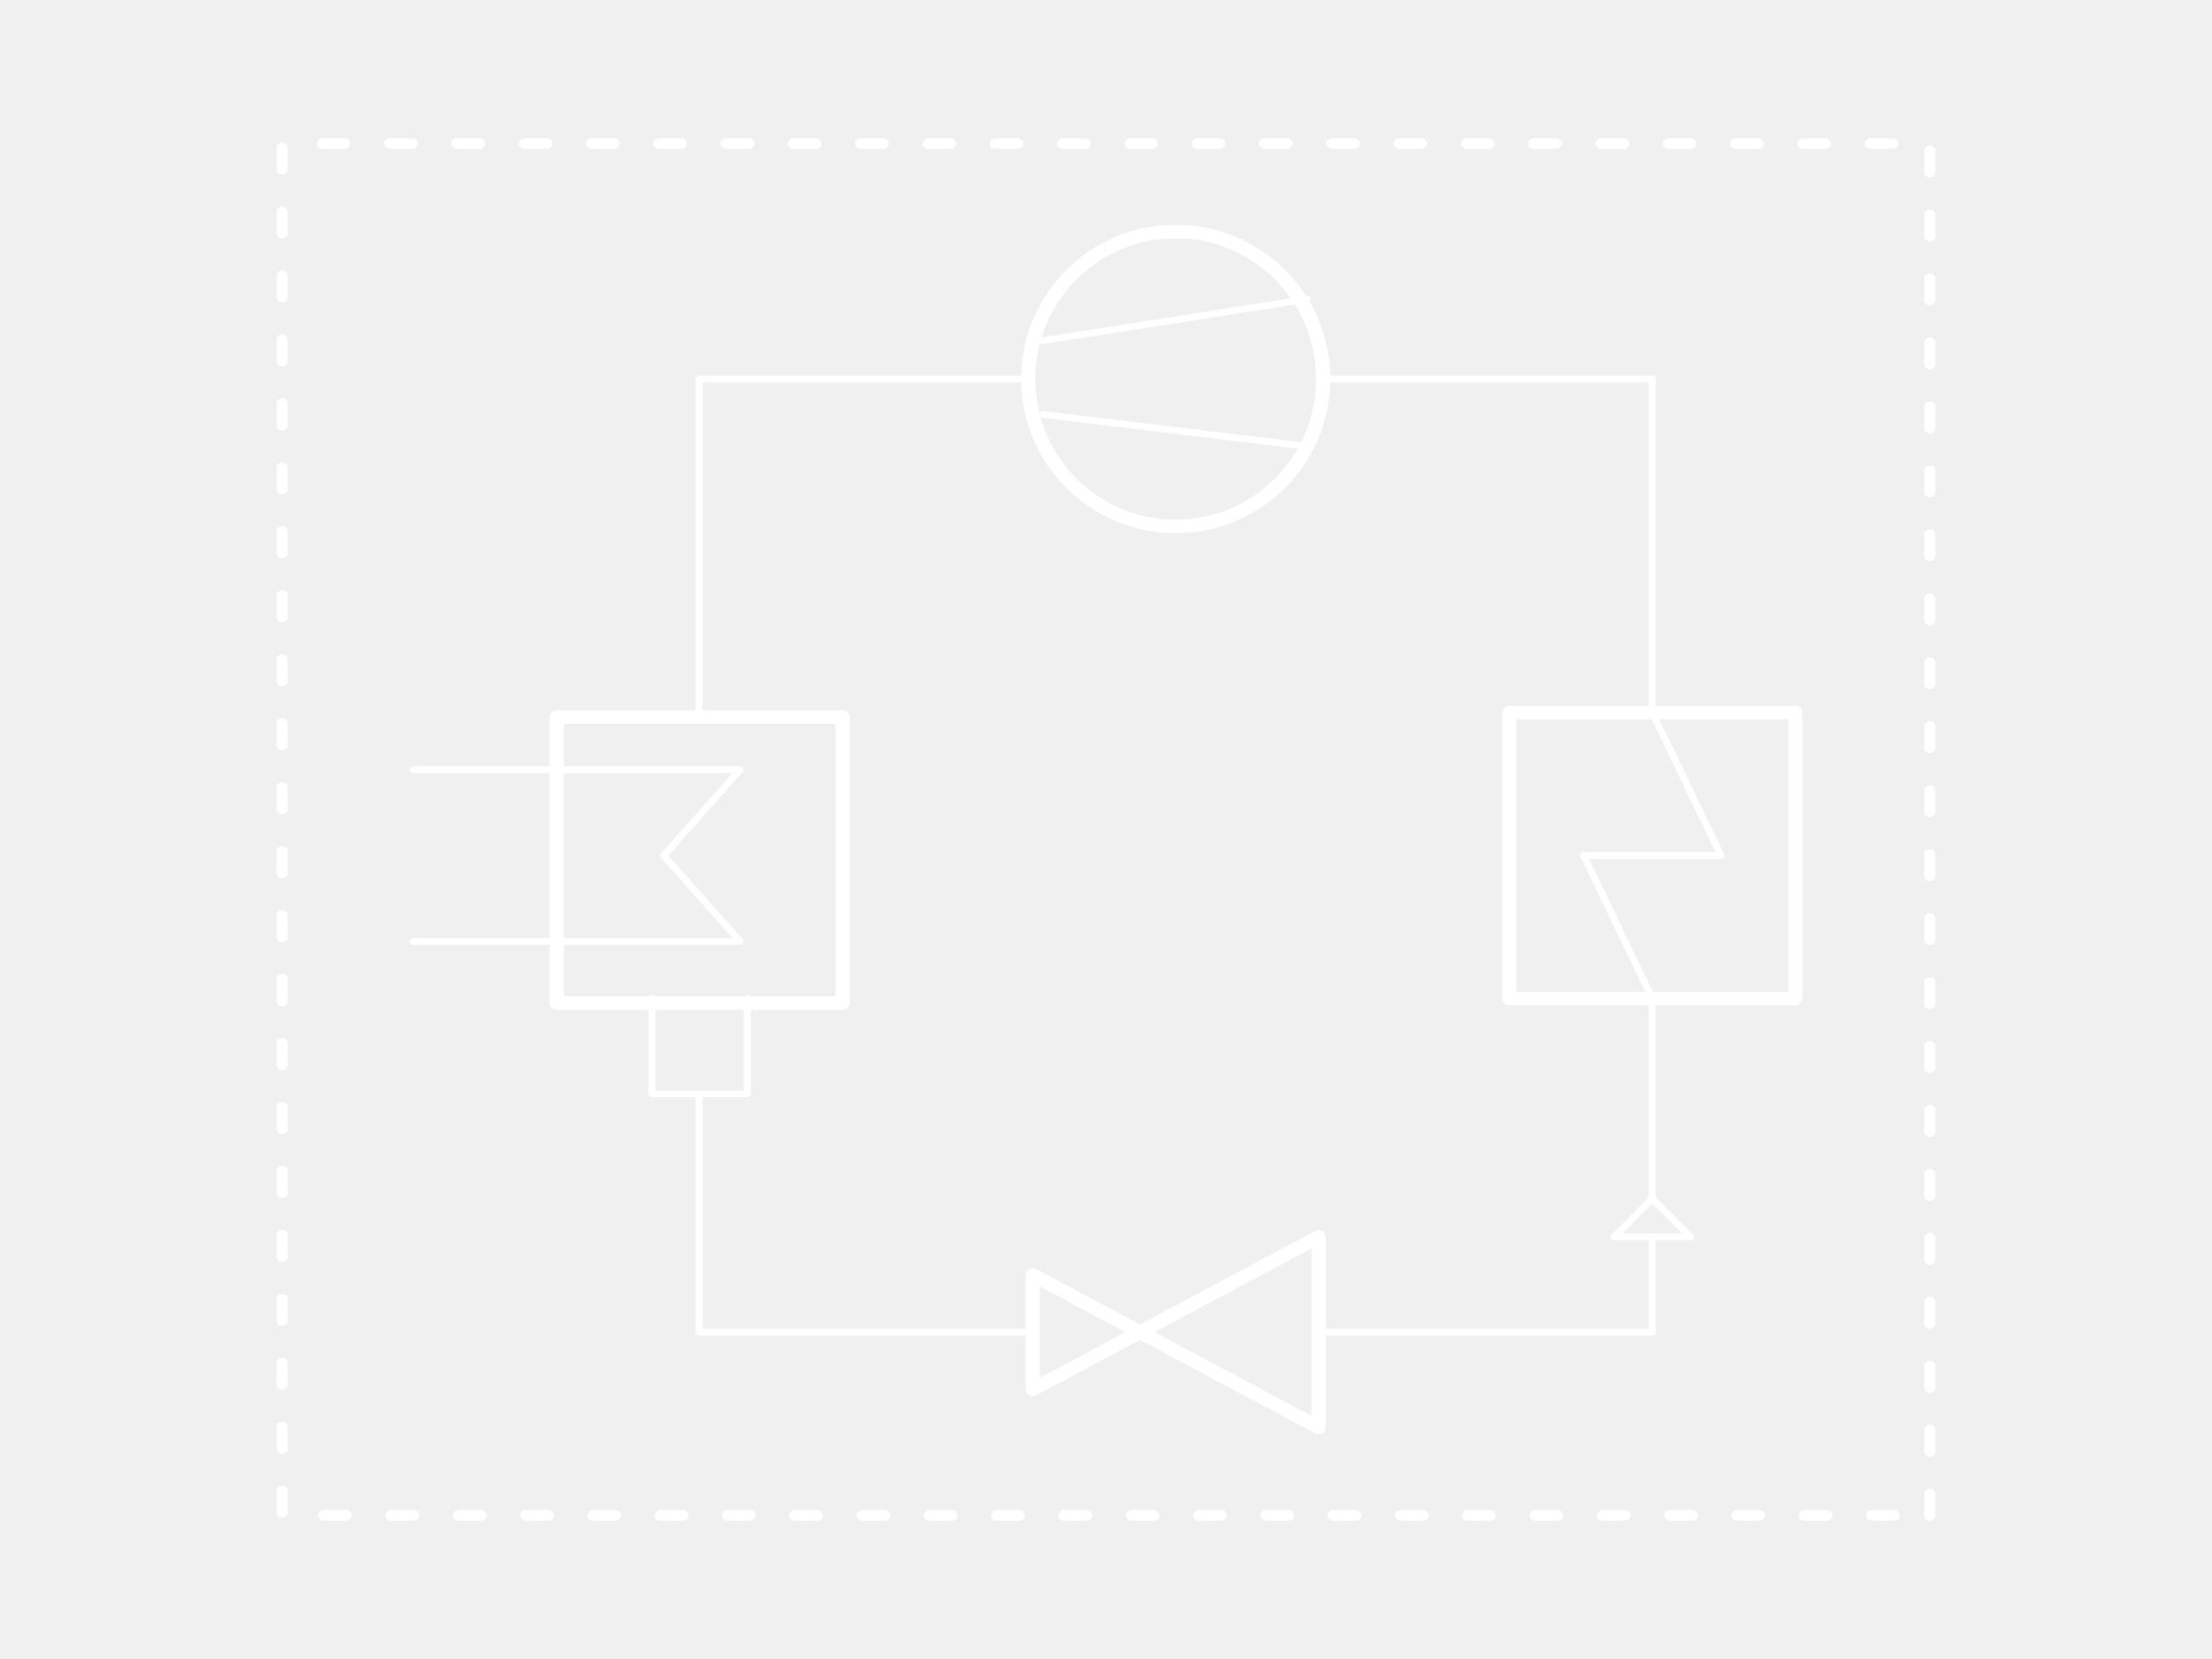
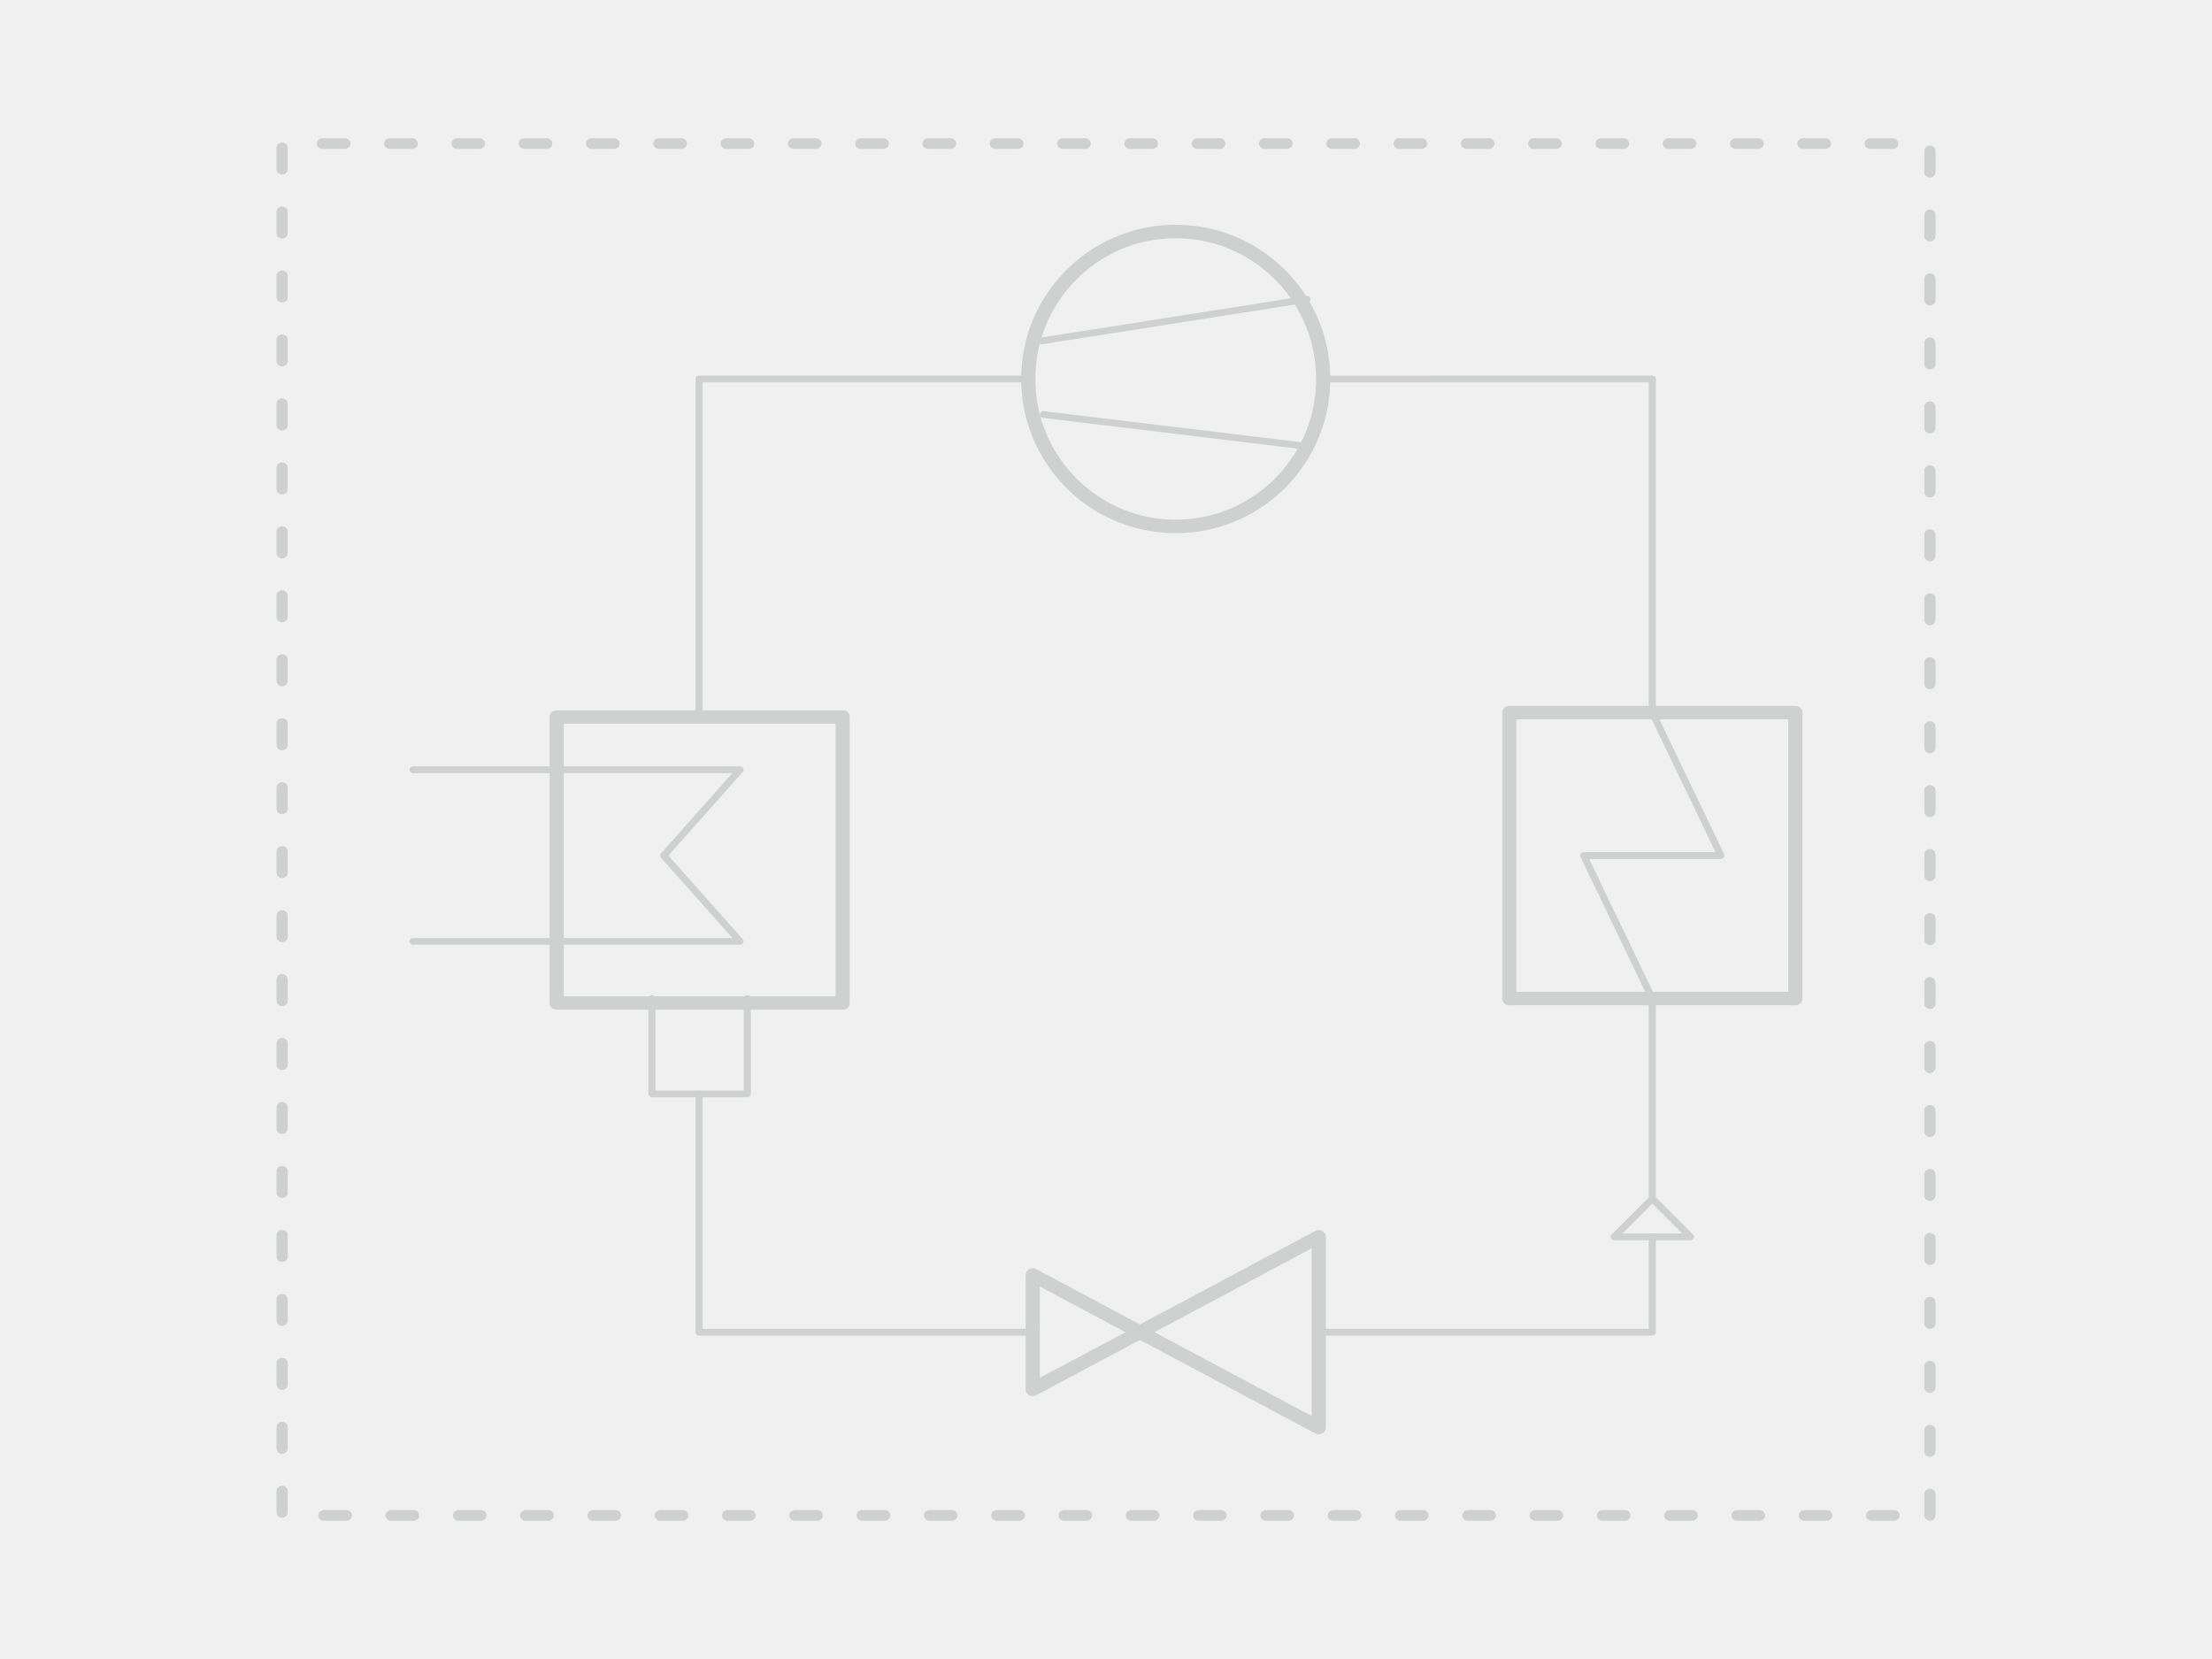
<svg xmlns="http://www.w3.org/2000/svg" xmlns:xlink="http://www.w3.org/1999/xlink" id="svg8" version="1.1" viewBox="0 0 160 120" height="120mm" width="160mm">
  <defs id="defs2">
    <linearGradient id="linearGradient2073">
      <stop id="stop2069" offset="0" style="stop-color:#000000;stop-opacity:1;" />
      <stop id="stop2071" offset="1" style="stop-color:#000000;stop-opacity:0;" />
    </linearGradient>
    <rect id="rect1009" height="0" width="12.5" y="-75" x="50" />
    <linearGradient gradientTransform="translate(0.2924316,-2.377988)" gradientUnits="userSpaceOnUse" y2="204.982" x2="223.365" y1="204.982" x1="221.694" id="linearGradient2075" xlink:href="#linearGradient2073" />
  </defs>
  <g id="layer1" transform="translate(-61.99998,-32.63907)">
    <g id="g1" transform="matrix(1.640625,0,0,1.55936,70.26524,26.85585)">
-       <path style="fill:none;stroke:#ffffff;stroke-width:0.313;stroke-linecap:round;stroke-linejoin:round;stroke-miterlimit:4;stroke-dasharray:none;stroke-opacity:1" d="m 13.176,47.375 14.412,9e-6 -3.362,-3.98 3.362,-3.98 H 13.176" id="path984-0-9-9-9-5" />
-       <path style="fill:none;fill-opacity:1;stroke:#ffffff;stroke-width:0.313;stroke-linecap:round;stroke-linejoin:round;stroke-miterlimit:4;stroke-dasharray:none;stroke-opacity:1" d="m 27.91,50.028 v 4.422 l -4.203,9e-6 v -4.422" id="path987-2-9-5" />
-       <path style="fill:none;fill-opacity:1;stroke:#ffffff;stroke-width:0.625;stroke-linecap:round;stroke-linejoin:round;stroke-miterlimit:4;stroke-dasharray:none;stroke-opacity:1" d="M 53.102,69.926 V 61.082 L 40.494,68.157 V 62.851 Z" id="path1057-2-6-6-9-0" />
-       <path style="fill:none;stroke:#ffffff;stroke-width:0.313;stroke-linecap:round;stroke-linejoin:round;stroke-miterlimit:4;stroke-dasharray:none;stroke-opacity:1" d="M 40.296,21.287 H 25.784 v 15.682" id="path984-0-9-9-9-7-0-1-5-0-8-7" />
-       <path style="fill:none;stroke:#ffffff;stroke-width:0.313;stroke-linecap:round;stroke-linejoin:round;stroke-miterlimit:4;stroke-dasharray:none;stroke-opacity:1" d="M 25.784,54.45 V 65.504 H 40.494" id="path984-0-9-9-9-7-0-1-5-0-8-4-8" />
-       <path style="fill:none;stroke:#ffffff;stroke-width:0.313;stroke-linecap:round;stroke-linejoin:round;stroke-miterlimit:4;stroke-dasharray:none;stroke-opacity:1" d="m 53.3,21.288 c 1.399,-0.003 11.558,-0.002 14.511,-8.76e-4 l -9e-6,15.476" id="path984-0-9-9-9-7-6-3" />
-       <ellipse style="color:#000000;clip-rule:nonzero;display:inline;overflow:visible;visibility:visible;isolation:auto;mix-blend-mode:normal;color-interpolation:sRGB;color-interpolation-filters:linearRGB;solid-color:#000000;solid-opacity:1;fill:none;fill-opacity:1;fill-rule:nonzero;stroke:#ffffff;stroke-width:0.625;stroke-linecap:round;stroke-linejoin:round;stroke-miterlimit:4;stroke-dasharray:none;stroke-dashoffset:0;stroke-opacity:1;color-rendering:auto;image-rendering:auto;shape-rendering:auto;text-rendering:auto;enable-background:accumulate" id="path4405-2-2-4" cx="46.428" cy="22.168" transform="matrix(0.9998213,-0.01890469,0.01707881,0.9998541,0,0)" rx="6.502" ry="6.841" />
-       <path style="fill:none;fill-opacity:1;fill-rule:evenodd;stroke:#ffffff;stroke-width:0.313;stroke-linecap:round;stroke-linejoin:round;stroke-miterlimit:4;stroke-dasharray:none;stroke-opacity:1" d="M 40.914,19.518 52.587,17.587" id="path4585-2-9" />
-       <path id="rect986-1-1-0-2-7" style="fill:none;fill-opacity:1;stroke:#ffffff;stroke-width:0.625;stroke-linecap:round;stroke-linejoin:round;stroke-miterlimit:4;stroke-dasharray:none;stroke-opacity:1" d="m 32.113,36.969 -8e-6,13.265 H 19.505 V 36.969 Z" />
-       <path style="fill:none;fill-opacity:1;fill-rule:evenodd;stroke:#ffffff;stroke-width:0.313;stroke-linecap:round;stroke-linejoin:round;stroke-miterlimit:4;stroke-dasharray:none;stroke-opacity:1" d="M 52.703,24.427 40.973,22.938" id="path4587-8-2" />
-       <g transform="matrix(-0.840536,0,0,-0.8843402,191.0478,212.3046)" id="g1624-4-7-0-3-8-3-8" style="fill:none;fill-opacity:1;stroke:#ffffff;stroke-width:0.363;stroke-linecap:round;stroke-linejoin:round;stroke-miterlimit:4;stroke-dasharray:none;stroke-opacity:1">
-         <path style="fill:none;fill-opacity:1;stroke:#ffffff;stroke-width:0.363;stroke-linecap:round;stroke-linejoin:round;stroke-miterlimit:4;stroke-dasharray:none;stroke-opacity:1" d="m 146.617,198.5 -3.6,-7.5 h 7.2 l -3.6,-7.5" id="path960-8-0-25-4-8-6-6-6-7" />
+       <path style="fill:none;stroke:#cfd0d0;stroke-width:0.313;stroke-linecap:round;stroke-linejoin:round;stroke-miterlimit:4;stroke-dasharray:none;stroke-opacity:1" d="m 13.176,47.375 14.412,9e-6 -3.362,-3.98 3.362,-3.98 H 13.176" id="path984-0-9-9-9-5" />
+       <path style="fill:none;fill-opacity:1;stroke:#cfd0d0;stroke-width:0.313;stroke-linecap:round;stroke-linejoin:round;stroke-miterlimit:4;stroke-dasharray:none;stroke-opacity:1" d="m 27.91,50.028 v 4.422 l -4.203,9e-6 v -4.422" id="path987-2-9-5" />
+       <path style="fill:none;fill-opacity:1;stroke:#cfd0d0;stroke-width:0.625;stroke-linecap:round;stroke-linejoin:round;stroke-miterlimit:4;stroke-dasharray:none;stroke-opacity:1" d="M 53.102,69.926 V 61.082 L 40.494,68.157 V 62.851 Z" id="path1057-2-6-6-9-0" />
+       <path style="fill:none;stroke:#cfd0d0;stroke-width:0.313;stroke-linecap:round;stroke-linejoin:round;stroke-miterlimit:4;stroke-dasharray:none;stroke-opacity:1" d="M 40.296,21.287 H 25.784 v 15.682" id="path984-0-9-9-9-7-0-1-5-0-8-7" />
+       <path style="fill:none;stroke:#cfd0d0;stroke-width:0.313;stroke-linecap:round;stroke-linejoin:round;stroke-miterlimit:4;stroke-dasharray:none;stroke-opacity:1" d="M 25.784,54.45 V 65.504 H 40.494" id="path984-0-9-9-9-7-0-1-5-0-8-4-8" />
+       <path style="fill:none;stroke:#cfd0d0;stroke-width:0.313;stroke-linecap:round;stroke-linejoin:round;stroke-miterlimit:4;stroke-dasharray:none;stroke-opacity:1" d="m 53.3,21.288 c 1.399,-0.003 11.558,-0.002 14.511,-8.76e-4 l -9e-6,15.476" id="path984-0-9-9-9-7-6-3" />
+       <ellipse style="color:#000000;clip-rule:nonzero;display:inline;overflow:visible;visibility:visible;isolation:auto;mix-blend-mode:normal;color-interpolation:sRGB;color-interpolation-filters:linearRGB;solid-color:#000000;solid-opacity:1;fill:none;fill-opacity:1;fill-rule:nonzero;stroke:#cfd0d0;stroke-width:0.625;stroke-linecap:round;stroke-linejoin:round;stroke-miterlimit:4;stroke-dasharray:none;stroke-dashoffset:0;stroke-opacity:1;color-rendering:auto;image-rendering:auto;shape-rendering:auto;text-rendering:auto;enable-background:accumulate" id="path4405-2-2-4" cx="46.428" cy="22.168" transform="matrix(0.9998213,-0.01890469,0.01707881,0.9998541,0,0)" rx="6.502" ry="6.841" />
+       <path style="fill:none;fill-opacity:1;fill-rule:evenodd;stroke:#cfd0d0;stroke-width:0.313;stroke-linecap:round;stroke-linejoin:round;stroke-miterlimit:4;stroke-dasharray:none;stroke-opacity:1" d="M 40.914,19.518 52.587,17.587" id="path4585-2-9" />
+       <path id="rect986-1-1-0-2-7" style="fill:none;fill-opacity:1;stroke:#cfd0d0;stroke-width:0.625;stroke-linecap:round;stroke-linejoin:round;stroke-miterlimit:4;stroke-dasharray:none;stroke-opacity:1" d="m 32.113,36.969 -8e-6,13.265 H 19.505 V 36.969 Z" />
+       <path style="fill:none;fill-opacity:1;fill-rule:evenodd;stroke:#cfd0d0;stroke-width:0.313;stroke-linecap:round;stroke-linejoin:round;stroke-miterlimit:4;stroke-dasharray:none;stroke-opacity:1" d="M 52.703,24.427 40.973,22.938" id="path4587-8-2" />
+       <g transform="matrix(-0.840536,0,0,-0.8843402,191.0478,212.3046)" id="g1624-4-7-0-3-8-3-8" style="fill:none;fill-opacity:1;stroke:#cfd0d0;stroke-width:0.363;stroke-linecap:round;stroke-linejoin:round;stroke-miterlimit:4;stroke-dasharray:none;stroke-opacity:1">
+         <path style="fill:none;fill-opacity:1;stroke:#cfd0d0;stroke-width:0.363;stroke-linecap:round;stroke-linejoin:round;stroke-miterlimit:4;stroke-dasharray:none;stroke-opacity:1" d="m 146.617,198.5 -3.6,-7.5 h 7.2 l -3.6,-7.5" id="path960-8-0-25-4-8-6-6-6-7" />
      </g>
-       <path style="fill:none;fill-opacity:1;stroke:#ffffff;stroke-width:0.625;stroke-linecap:round;stroke-linejoin:round;stroke-miterlimit:4;stroke-dasharray:none;stroke-opacity:1" d="M 61.507,36.763 V 50.028 H 74.115 V 36.763 Z" id="path1057-2-7-1-9-6" />
-       <path style="fill:none;stroke:#ffffff;stroke-width:0.313;stroke-linecap:round;stroke-linejoin:round;stroke-miterlimit:4;stroke-dasharray:none;stroke-opacity:1" d="m 53.102,65.504 h 14.709 v -4.422" id="path984-0-9-9-9-7-6-9-2" />
-       <path style="fill:none;fill-opacity:1;fill-rule:evenodd;stroke:#ffffff;stroke-width:0.313;stroke-linecap:round;stroke-linejoin:round;stroke-miterlimit:4;stroke-dasharray:none;stroke-opacity:1" d="m 66.13,61.082 1.681,-1.769 1.681,1.769 z" id="path4652-12-9-60-5-4-2-9" />
-       <path style="fill:none;stroke:#ffffff;stroke-width:0.313;stroke-linecap:round;stroke-linejoin:round;stroke-miterlimit:4;stroke-dasharray:none;stroke-opacity:1" d="M 67.811,59.314 V 50.028" id="path984-0-9-9-9-7-0-1-5-0-8-4-7-7" />
-       <path style="fill:none;stroke:#ffffff;stroke-width:0.494;stroke-linecap:round;stroke-linejoin:round;stroke-miterlimit:4;stroke-dasharray:0.989, 1.978;stroke-dashoffset:0;stroke-opacity:1" d="M 80.048,74.003 V 10.369 H 7.4 V 74.003 H 80.048" id="path984-0-9-9-9-7-0-1-5-0-8-8" />
+       <path style="fill:none;fill-opacity:1;stroke:#cfd0d0;stroke-width:0.625;stroke-linecap:round;stroke-linejoin:round;stroke-miterlimit:4;stroke-dasharray:none;stroke-opacity:1" d="M 61.507,36.763 V 50.028 H 74.115 V 36.763 Z" id="path1057-2-7-1-9-6" />
+       <path style="fill:none;stroke:#cfd0d0;stroke-width:0.313;stroke-linecap:round;stroke-linejoin:round;stroke-miterlimit:4;stroke-dasharray:none;stroke-opacity:1" d="m 53.102,65.504 h 14.709 v -4.422" id="path984-0-9-9-9-7-6-9-2" />
+       <path style="fill:none;fill-opacity:1;fill-rule:evenodd;stroke:#cfd0d0;stroke-width:0.313;stroke-linecap:round;stroke-linejoin:round;stroke-miterlimit:4;stroke-dasharray:none;stroke-opacity:1" d="m 66.13,61.082 1.681,-1.769 1.681,1.769 z" id="path4652-12-9-60-5-4-2-9" />
+       <path style="fill:none;stroke:#cfd0d0;stroke-width:0.313;stroke-linecap:round;stroke-linejoin:round;stroke-miterlimit:4;stroke-dasharray:none;stroke-opacity:1" d="M 67.811,59.314 V 50.028" id="path984-0-9-9-9-7-0-1-5-0-8-4-7-7" />
+       <path style="fill:none;stroke:#cfd0d0;stroke-width:0.494;stroke-linecap:round;stroke-linejoin:round;stroke-miterlimit:4;stroke-dasharray:0.989, 1.978;stroke-dashoffset:0;stroke-opacity:1" d="M 80.048,74.003 V 10.369 H 7.4 V 74.003 H 80.048" id="path984-0-9-9-9-7-0-1-5-0-8-8" />
    </g>
  </g>
</svg>
